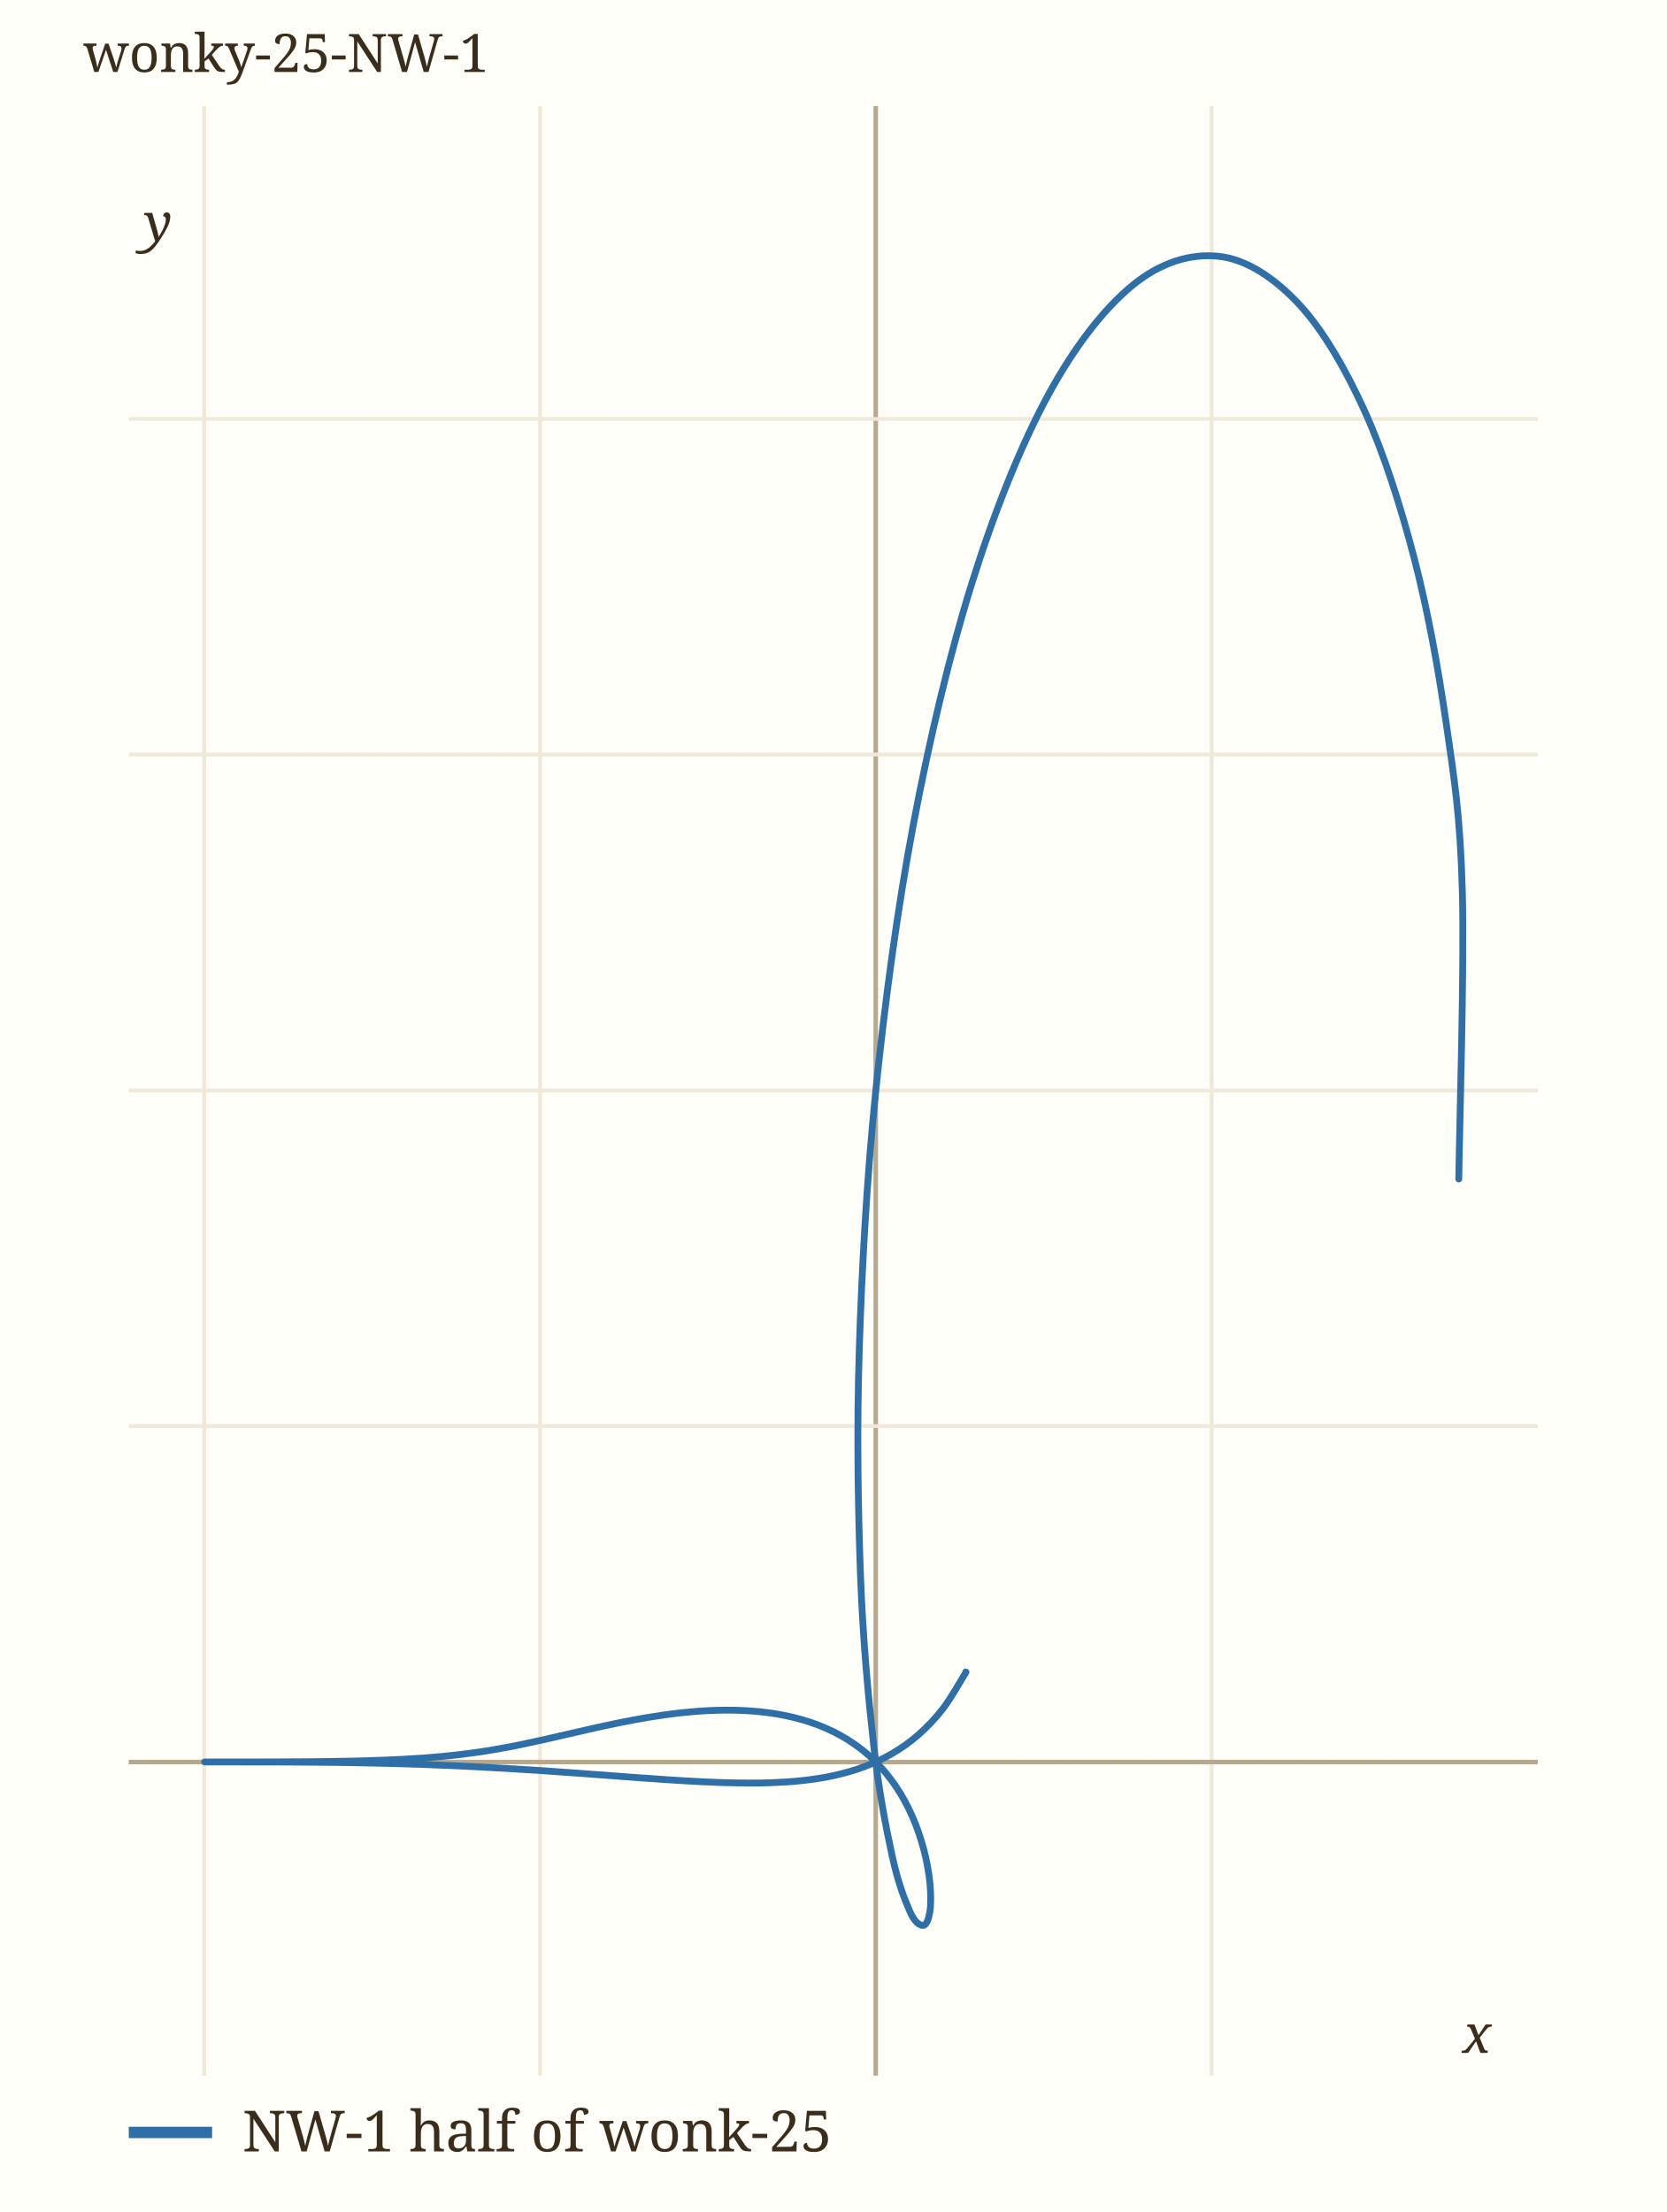
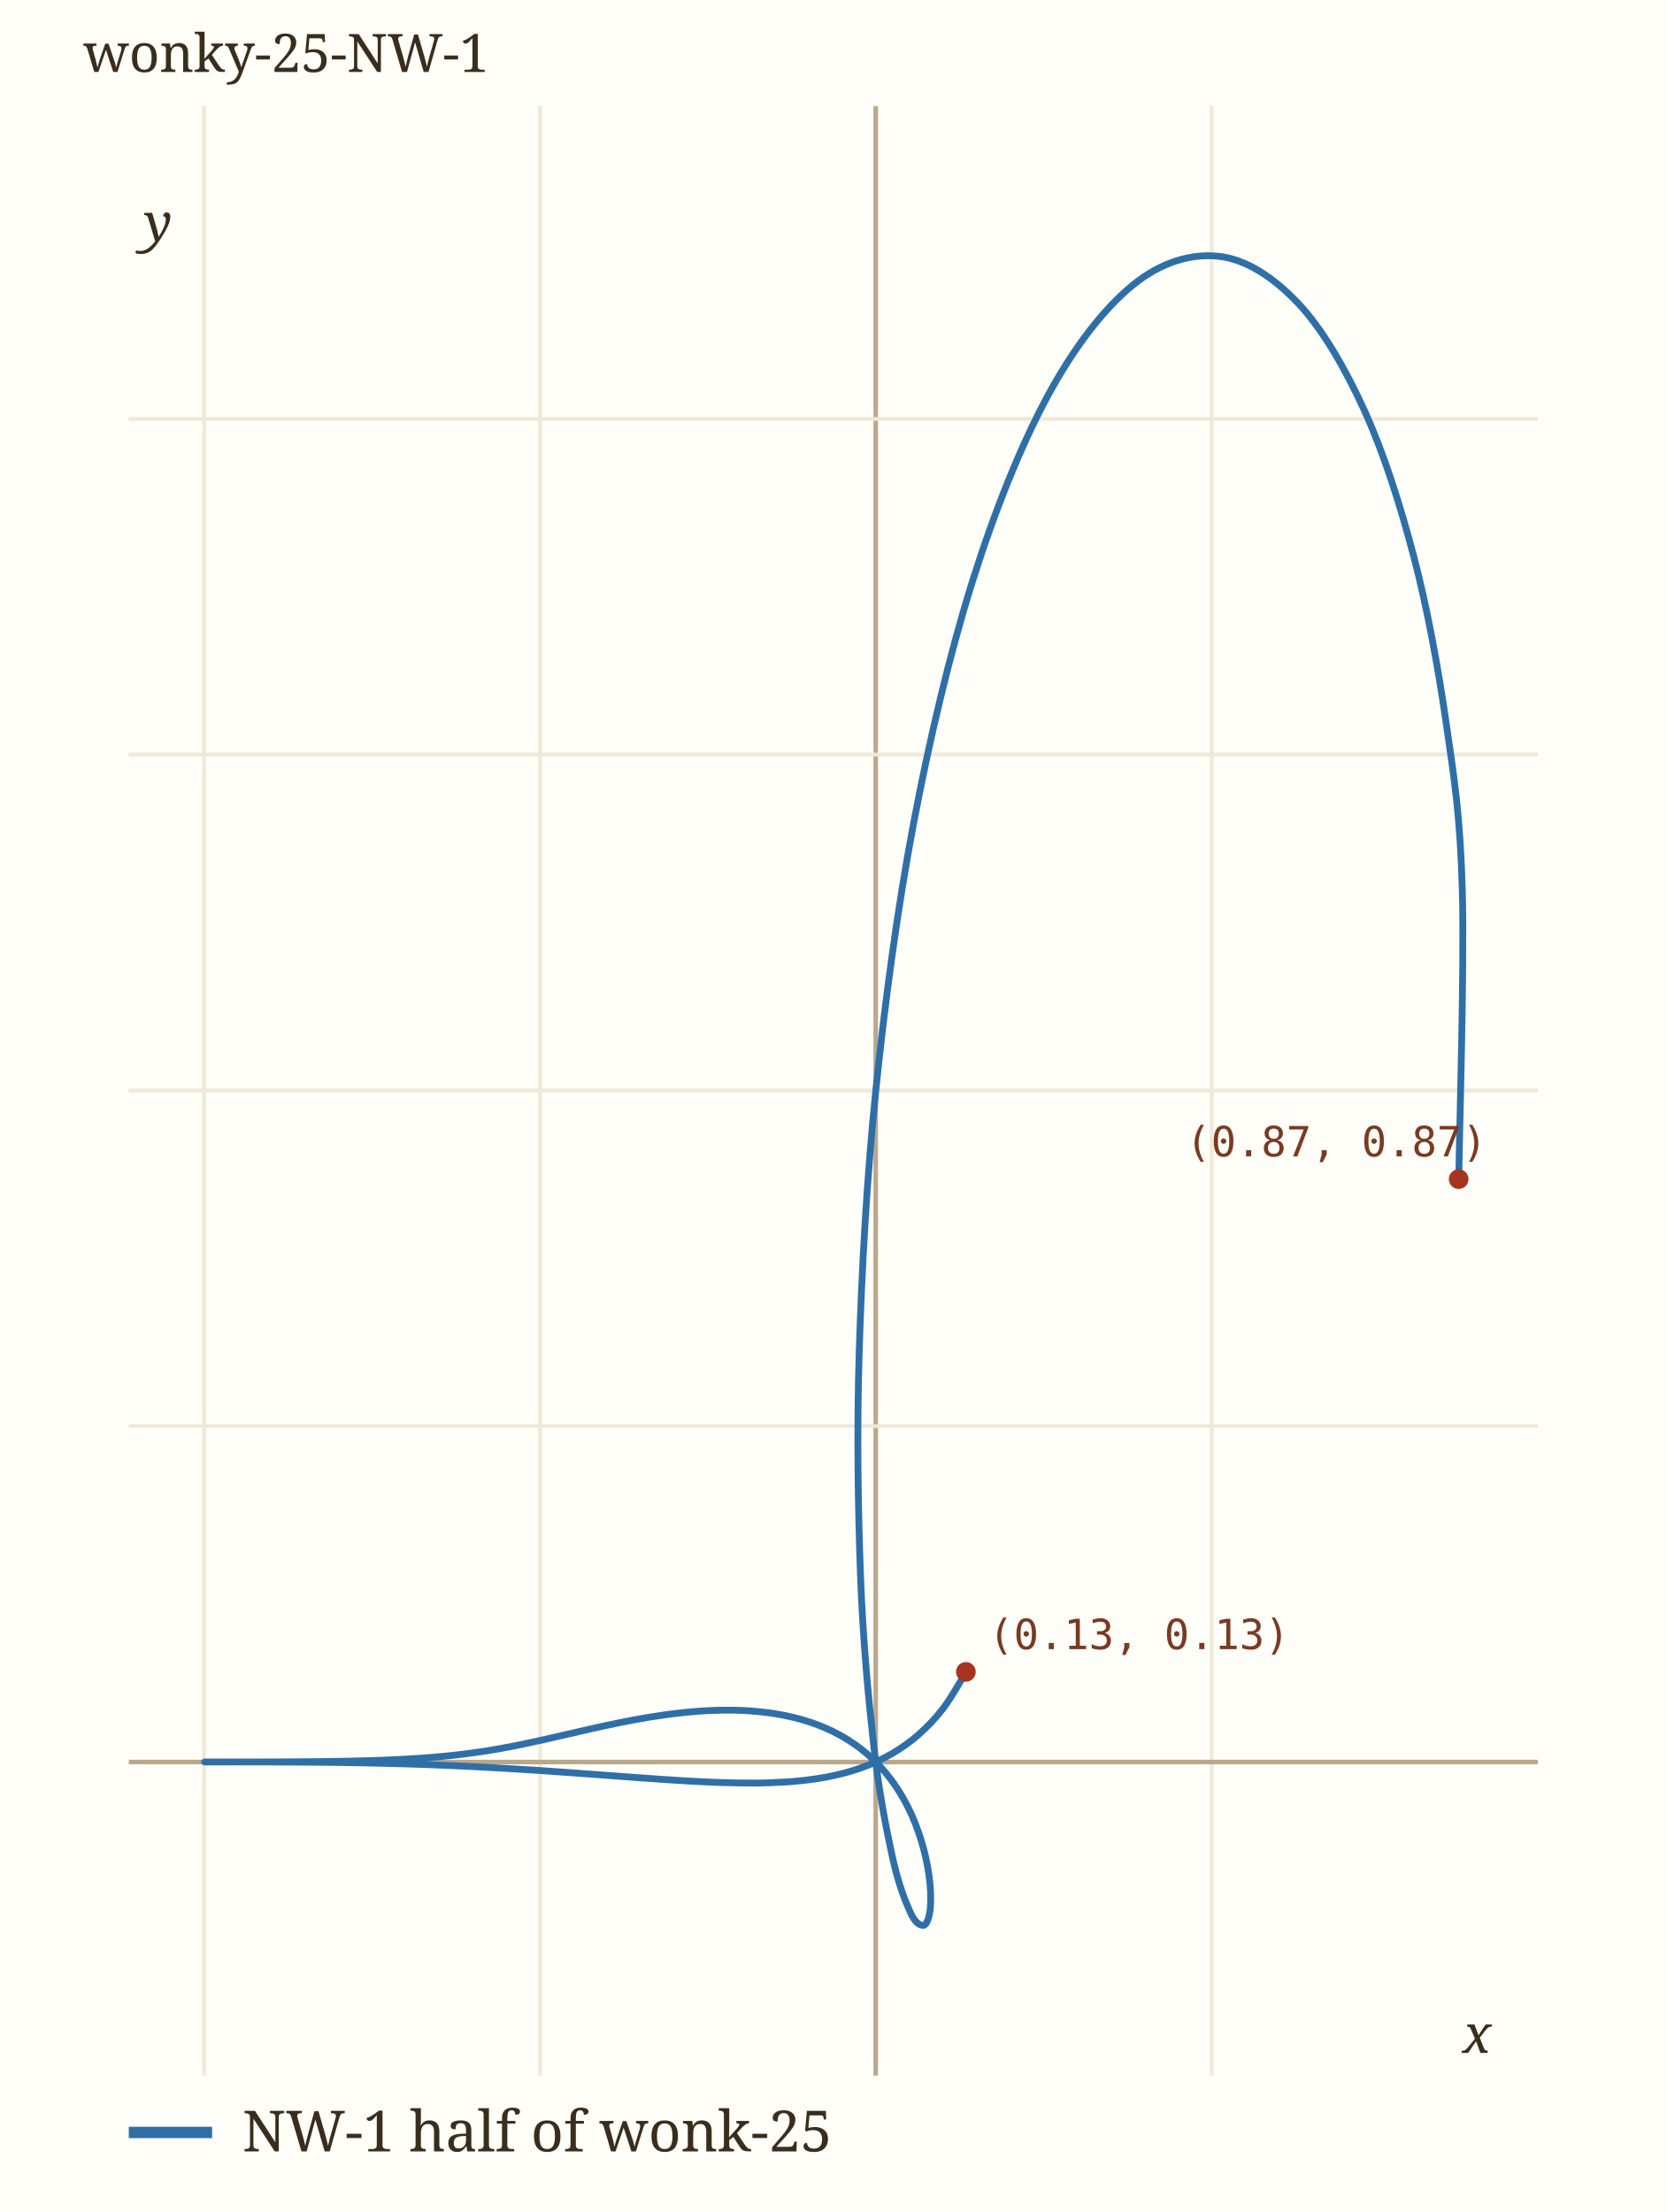
<svg xmlns="http://www.w3.org/2000/svg" viewBox="0 0 440 584" width="440" height="584" role="img" aria-label="wonky-25-NW-1" data-panel="wonky-25-NW-1">
  <rect x="0" y="0" width="440" height="584" fill="#fffef9" />
  <clipPath id="clip-wonky-25-NW-1">
    <rect x="34" y="28" width="372" height="520" />
  </clipPath>
  <g clip-path="url(#clip-wonky-25-NW-1)">
    <line x1="53.9" x2="53.9" y1="28" y2="548" stroke="#f0e8d8" stroke-width="1" />
    <text x="53.9" y="562.0" font-family="ui-monospace, Menlo, monospace" font-size="11" fill="#9c8a6a" text-anchor="middle">-1</text>
    <line x1="142.6" x2="142.6" y1="28" y2="548" stroke="#f0e8d8" stroke-width="1" />
    <text x="142.6" y="562.0" font-family="ui-monospace, Menlo, monospace" font-size="11" fill="#9c8a6a" text-anchor="middle">-0.5</text>
    <line x1="231.2" x2="231.2" y1="28" y2="548" stroke="#b9a98a" stroke-width="1.2" />
    <line x1="319.9" x2="319.9" y1="28" y2="548" stroke="#f0e8d8" stroke-width="1" />
    <text x="319.9" y="562.0" font-family="ui-monospace, Menlo, monospace" font-size="11" fill="#9c8a6a" text-anchor="middle">0.5</text>
    <line x1="34" x2="406" y1="465.2" y2="465.2" stroke="#b9a98a" stroke-width="1.2" />
    <line x1="34" x2="406" y1="376.5" y2="376.5" stroke="#f0e8d8" stroke-width="1" />
    <text x="28.0" y="380.5" font-family="ui-monospace, Menlo, monospace" font-size="11" fill="#9c8a6a" text-anchor="end">0.5</text>
    <line x1="34" x2="406" y1="287.9" y2="287.9" stroke="#f0e8d8" stroke-width="1" />
    <text x="28.0" y="291.9" font-family="ui-monospace, Menlo, monospace" font-size="11" fill="#9c8a6a" text-anchor="end">1</text>
    <line x1="34" x2="406" y1="199.2" y2="199.2" stroke="#f0e8d8" stroke-width="1" />
    <text x="28.0" y="203.2" font-family="ui-monospace, Menlo, monospace" font-size="11" fill="#9c8a6a" text-anchor="end">1.5</text>
    <line x1="34" x2="406" y1="110.6" y2="110.6" stroke="#f0e8d8" stroke-width="1" />
    <text x="28.0" y="114.6" font-family="ui-monospace, Menlo, monospace" font-size="11" fill="#9c8a6a" text-anchor="end">2</text>
    <path d="M385.13,311.28 C385.29,298.61 386.63,255.34 386.07,235.28 C385.52,215.21 383.93,205.58 381.80,190.88 C379.66,176.17 376.88,160.81 373.28,147.05 C369.68,133.28 365.27,119.47 360.18,108.30 C355.08,97.14 349.10,86.82 342.70,80.05 C336.29,73.28 329.05,68.46 321.77,67.67 C314.48,66.88 306.55,69.16 299.01,75.32 C291.48,81.48 283.62,91.54 276.56,104.61 C269.50,117.68 262.56,134.94 256.66,153.74 C250.76,172.55 245.42,195.08 241.18,217.44 C236.94,239.80 233.61,264.72 231.22,287.89 C228.83,311.06 227.52,335.17 226.85,356.46 C226.17,377.75 226.54,398.28 227.17,415.64 C227.81,432.99 229.26,448.23 230.64,460.59 C232.03,472.95 233.91,482.46 235.50,489.80 C237.09,497.14 238.84,501.54 240.21,504.63 C241.57,507.72 242.83,508.31 243.71,508.33 C244.59,508.34 245.20,506.57 245.50,504.71 C245.80,502.86 245.78,499.93 245.51,497.19 C245.24,494.44 244.66,491.20 243.87,488.23 C243.08,485.26 242.03,482.18 240.78,479.37 C239.53,476.57 238.04,473.85 236.36,471.40 C234.68,468.95 232.79,466.69 230.71,464.68 C228.63,462.67 226.33,460.89 223.89,459.35 C221.44,457.81 218.79,456.52 216.04,455.45 C213.30,454.39 210.36,453.57 207.40,452.95 C204.44,452.33 201.34,451.95 198.27,451.72 C195.20,451.48 192.05,451.47 188.99,451.55 C185.93,451.63 182.86,451.89 179.90,452.20 C176.94,452.51 174.03,452.94 171.25,453.39 C168.47,453.84 165.77,454.37 163.20,454.89 C160.63,455.40 158.18,455.96 155.83,456.48 C153.47,457.00 151.24,457.53 149.09,458.03 C146.94,458.52 144.90,459.00 142.91,459.44 C140.92,459.88 139.03,460.29 137.17,460.67 C135.31,461.05 133.52,461.39 131.75,461.70 C129.98,462.02 128.26,462.30 126.54,462.55 C124.82,462.80 123.14,463.02 121.46,463.22 C119.78,463.42 118.11,463.60 116.45,463.75 C114.79,463.91 113.14,464.04 111.49,464.16 C109.85,464.28 108.21,464.37 106.58,464.46 C104.96,464.55 103.34,464.62 101.74,464.69 C100.15,464.75 98.56,464.80 97.00,464.85 C95.44,464.90 93.90,464.93 92.39,464.96 C90.89,465.00 89.40,465.02 87.96,465.04 C86.51,465.07 85.10,465.08 83.73,465.10 C82.36,465.11 81.02,465.12 79.73,465.13 C78.45,465.14 77.20,465.15 76.01,465.15 C74.81,465.16 73.66,465.16 72.56,465.17 C71.46,465.17 70.41,465.17 69.41,465.18 C68.41,465.18 67.46,465.18 66.56,465.18 C65.67,465.18 64.82,465.18 64.02,465.18 C63.23,465.18 62.48,465.18 61.79,465.18 C61.09,465.18 60.45,465.18 59.85,465.18 C59.26,465.18 58.71,465.18 58.21,465.18 C57.71,465.18 57.26,465.18 56.85,465.18 C56.44,465.18 56.08,465.18 55.77,465.18 C55.45,465.18 55.18,465.18 54.94,465.18 C54.71,465.18 54.52,465.18 54.37,465.18 C54.22,465.18 54.11,465.18 54.04,465.18 C53.96,465.18 53.93,465.18 53.93,465.18 C53.93,465.18 54.02,465.18 54.04,465.18 C54.06,465.18 53.98,465.18 54.04,465.18 C54.09,465.18 54.22,465.18 54.37,465.18 C54.52,465.18 54.71,465.18 54.94,465.18 C55.18,465.18 55.45,465.18 55.77,465.18 C56.08,465.18 56.44,465.18 56.85,465.18 C57.26,465.18 57.71,465.18 58.21,465.18 C58.71,465.18 59.26,465.18 59.86,465.18 C60.45,465.18 61.10,465.18 61.80,465.18 C62.50,465.18 63.24,465.19 64.05,465.19 C64.85,465.19 65.70,465.19 66.61,465.19 C67.52,465.19 68.48,465.19 69.50,465.19 C70.52,465.19 71.60,465.20 72.73,465.20 C73.87,465.20 75.06,465.21 76.32,465.21 C77.57,465.22 78.88,465.23 80.26,465.24 C81.64,465.24 83.08,465.26 84.58,465.27 C86.09,465.28 87.66,465.30 89.30,465.32 C90.93,465.34 92.64,465.37 94.42,465.40 C96.19,465.43 98.04,465.47 99.96,465.51 C101.88,465.56 103.87,465.60 105.93,465.66 C107.99,465.73 110.13,465.79 112.34,465.87 C114.56,465.95 116.84,466.04 119.20,466.14 C121.55,466.25 123.98,466.36 126.48,466.49 C128.97,466.62 131.54,466.76 134.17,466.92 C136.79,467.07 139.48,467.24 142.22,467.42 C144.96,467.61 147.76,467.80 150.59,468.01 C153.43,468.21 156.31,468.43 159.22,468.64 C162.12,468.86 165.07,469.08 168.01,469.30 C170.96,469.51 173.94,469.73 176.90,469.92 C179.86,470.11 182.84,470.29 185.80,470.43 C188.75,470.56 191.70,470.68 194.62,470.72 C197.54,470.77 200.45,470.78 203.31,470.67 C206.17,470.57 209.01,470.41 211.79,470.10 C214.58,469.79 217.33,469.40 220.02,468.80 C222.72,468.20 225.37,467.49 227.95,466.52 C230.53,465.55 233.06,464.42 235.50,462.98 C237.94,461.55 240.33,459.90 242.58,457.90 C244.83,455.91 247.02,453.63 249.01,451.03 C251.01,448.42 253.57,443.85 254.56,442.25 C255.55,440.65 254.90,441.57 254.97,441.44" fill="none" stroke="#2f6fa8" stroke-width="1.8" stroke-linecap="round" data-path="wonky-25-NW-1" />
+     <circle cx="255.0" cy="441.4" r="2.6" fill="#a8341f" />
+     <text x="261.0" y="435.4" font-family="ui-monospace, Menlo, monospace" font-size="11" fill="#7a3a20">(0.13, 0.13)</text>
+     <circle cx="385.1" cy="311.3" r="2.6" fill="#a8341f" />
+     <text x="313.1" y="305.3" font-family="ui-monospace, Menlo, monospace" font-size="11" fill="#7a3a20">(0.87, 0.87)</text>
  </g>
  <text x="386.1" y="542.0" font-family="Georgia, serif" font-size="14" font-style="italic" fill="#3b2d1c">x</text>
  <text x="38.0" y="63.7" font-family="Georgia, serif" font-size="14" font-style="italic" fill="#3b2d1c">y</text>
  <text x="22" y="19" font-family="Georgia, serif" font-size="14" fill="#3b2d1c">wonky-25-NW-1</text>
  <line x1="34" x2="56" y1="563" y2="563" stroke="#2f6fa8" stroke-width="3" />
  <text x="64" y="568" font-family="Georgia, serif" font-size="15" fill="#3b2d1c">NW-1 half of wonk-25</text>
</svg>
